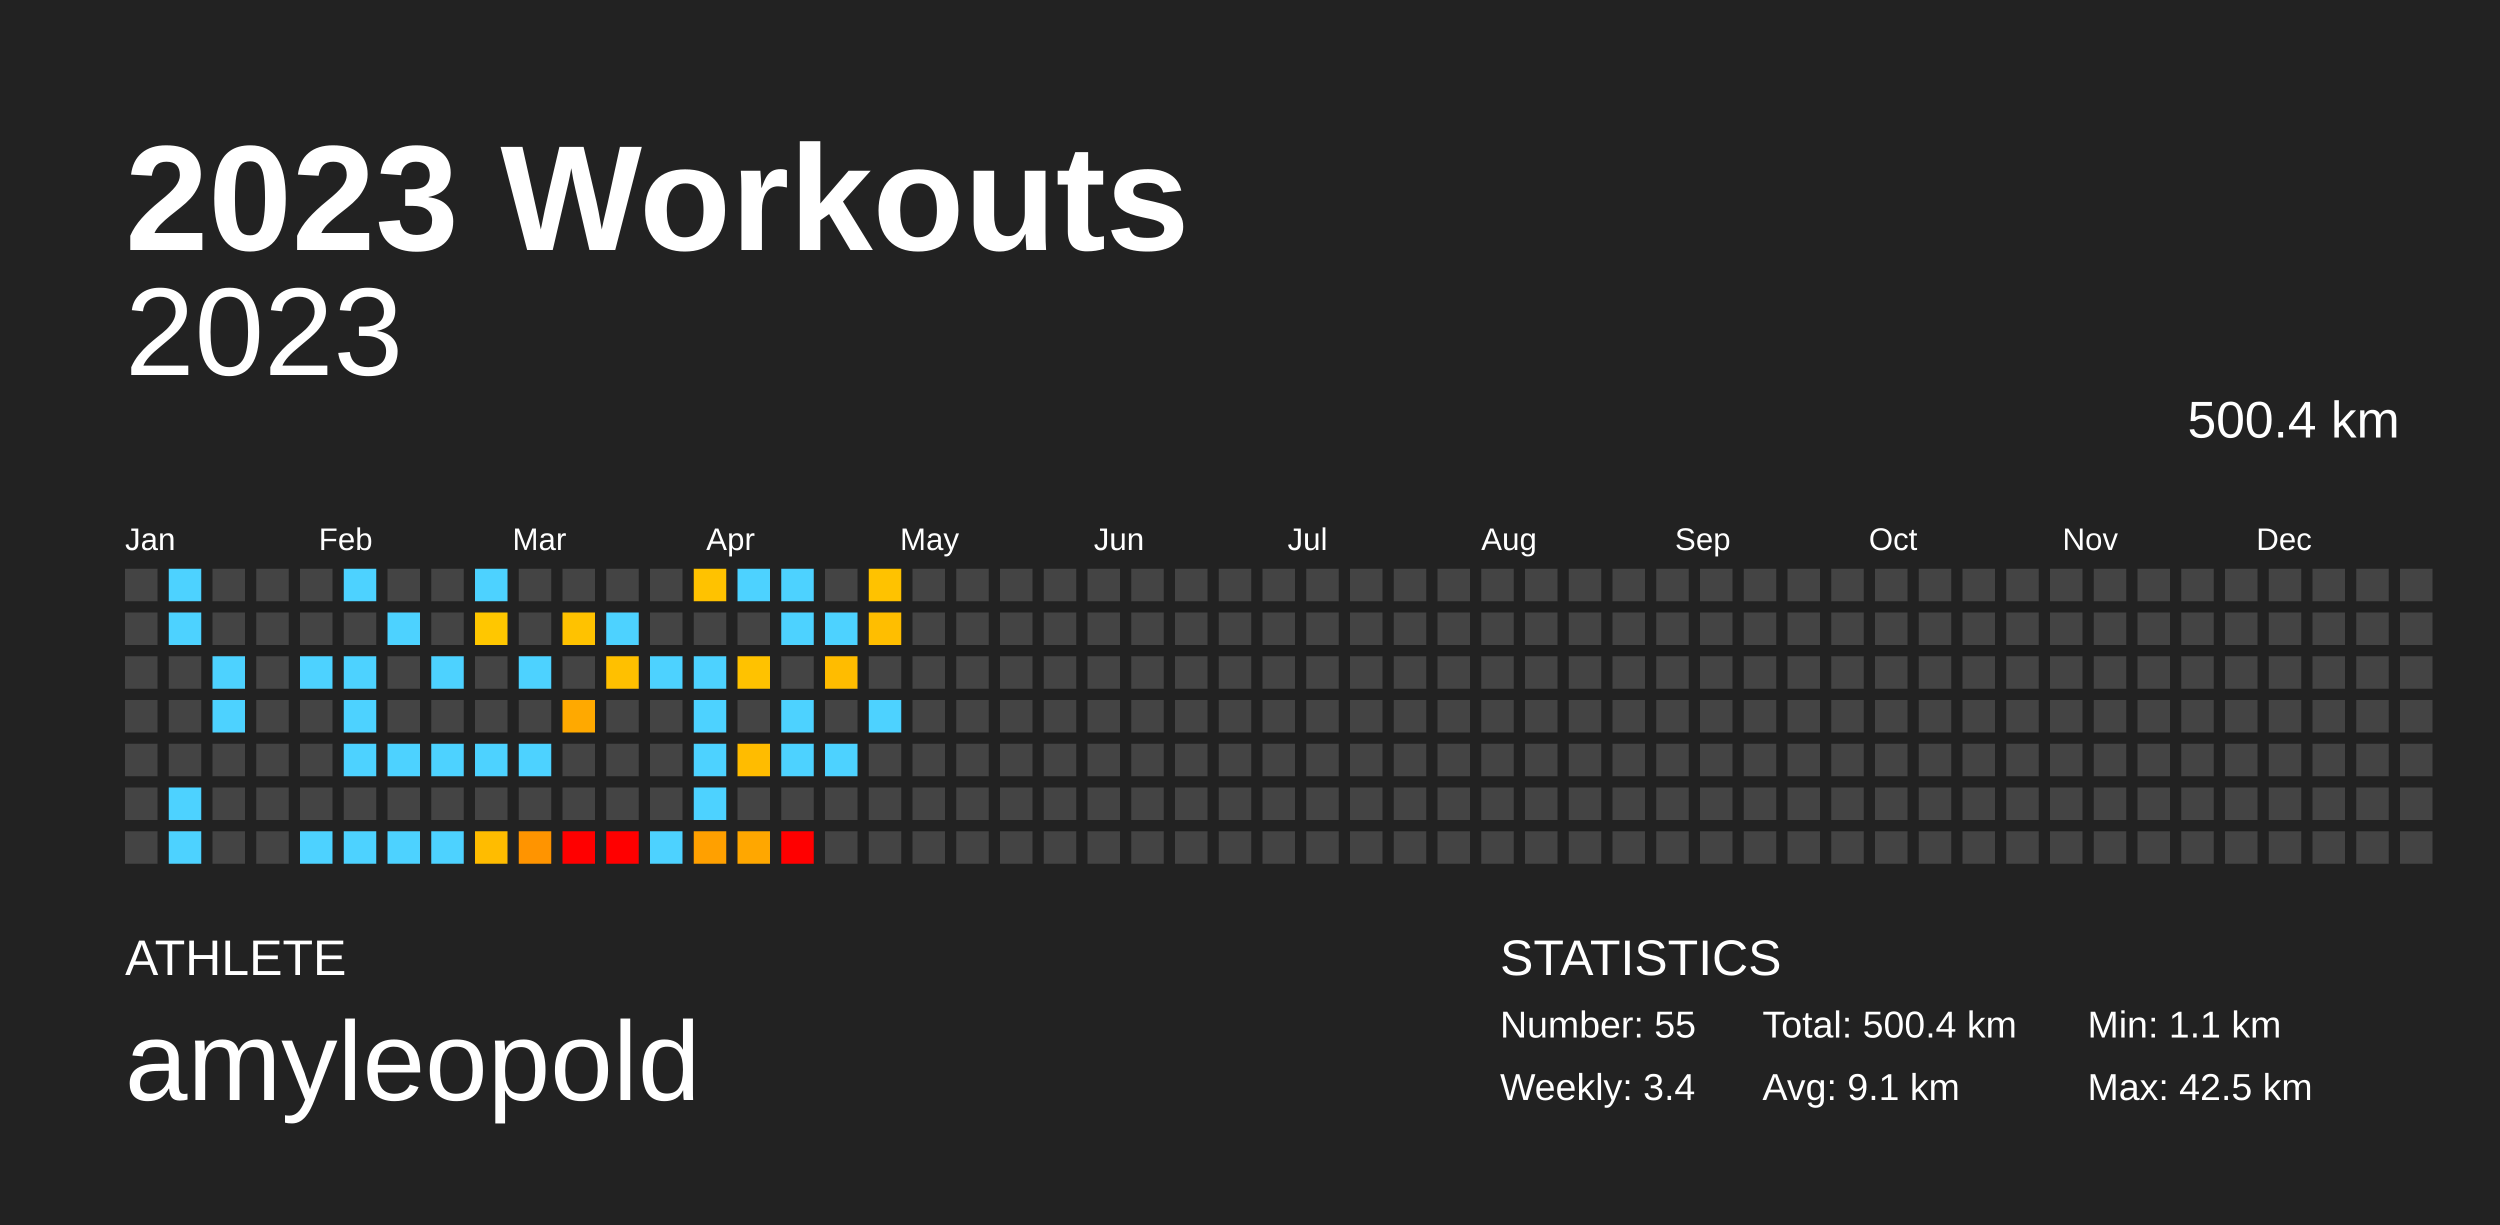
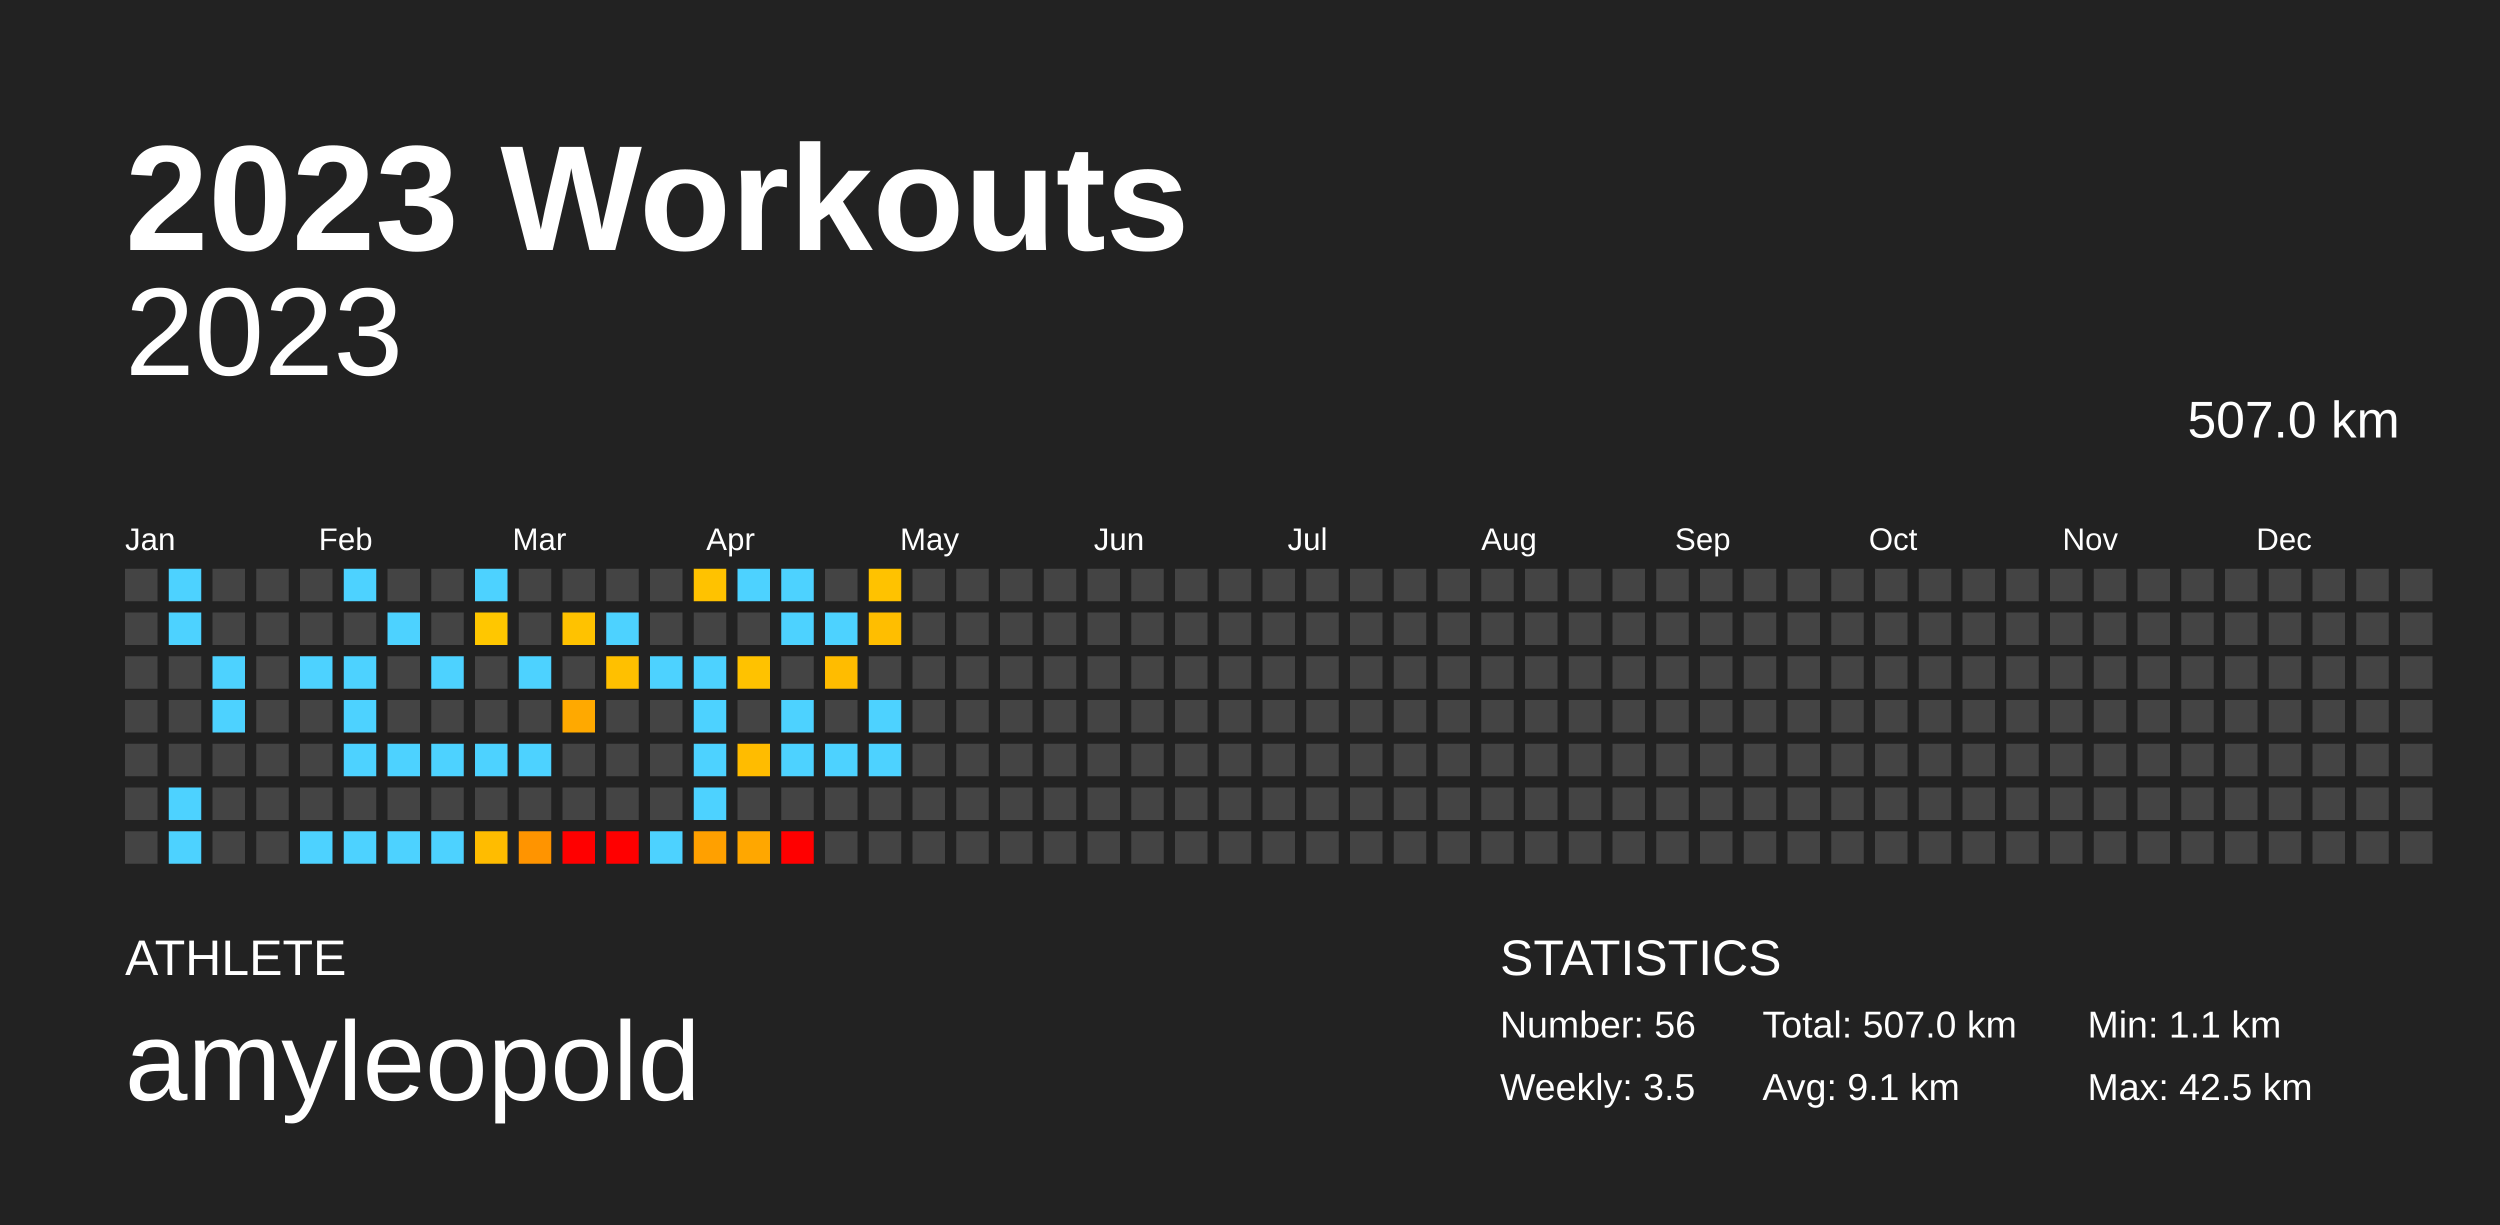
<svg xmlns="http://www.w3.org/2000/svg" baseProfile="full" height="98mm" version="1.1" viewBox="0,0,200,98" width="200mm">
  <defs />
  <rect fill="#222222" height="98" width="200" x="0" y="0" />
  <text fill="#FFFFFF" style="font-size:12px; font-family:Arial; font-weight:bold;" x="10" y="20">2023 Workouts</text>
  <text fill="#FFFFFF" style="font-size:4px; font-family:Arial" x="10" y="78">ATHLETE</text>
  <text fill="#FFFFFF" style="font-size:9px; font-family:Arial" x="10" y="88">amyleopold</text>
  <text fill="#FFFFFF" style="font-size:4px; font-family:Arial" x="120" y="78">STATISTICS</text>
-   <text fill="#FFFFFF" style="font-size:3px; font-family:Arial" x="120" y="83">Number: 55</text>
-   <text fill="#FFFFFF" style="font-size:3px; font-family:Arial" x="120" y="88">Weekly: 3.4</text>
-   <text fill="#FFFFFF" style="font-size:3px; font-family:Arial" x="141" y="83">Total: 500.4 km</text>
+   <text fill="#FFFFFF" style="font-size:3px; font-family:Arial" x="120" y="83">Number: 56</text>
+   <text fill="#FFFFFF" style="font-size:3px; font-family:Arial" x="120" y="88">Weekly: 3.5</text>
+   <text fill="#FFFFFF" style="font-size:3px; font-family:Arial" x="141" y="83">Total: 507.0 km</text>
  <text fill="#FFFFFF" style="font-size:3px; font-family:Arial" x="141" y="88">Avg: 9.1 km</text>
  <text fill="#FFFFFF" style="font-size:3px; font-family:Arial" x="167" y="83">Min: 1.1 km</text>
  <text fill="#FFFFFF" style="font-size:3px; font-family:Arial" x="167" y="88">Max: 42.5 km</text>
  <text alignment-baseline="hanging" fill="#FFFFFF" style="font-size:10.0px; font-family:Arial;" x="10" y="30">2023</text>
-   <text alignment-baseline="hanging" fill="#FFFFFF" style="font-size:4.125px; font-family:Arial;" x="175" y="35">500.4 km</text>
+   <text alignment-baseline="hanging" fill="#FFFFFF" style="font-size:4.125px; font-family:Arial;" x="175" y="35">507.0 km</text>
  <text fill="#FFFFFF" style="font-size:2.5px; font-family:Arial" x="10.0" y="44">Jan</text>
  <text fill="#FFFFFF" style="font-size:2.5px; font-family:Arial" x="25.5" y="44">Feb</text>
  <text fill="#FFFFFF" style="font-size:2.5px; font-family:Arial" x="41.0" y="44">Mar</text>
  <text fill="#FFFFFF" style="font-size:2.5px; font-family:Arial" x="56.5" y="44">Apr</text>
  <text fill="#FFFFFF" style="font-size:2.5px; font-family:Arial" x="72.0" y="44">May</text>
  <text fill="#FFFFFF" style="font-size:2.5px; font-family:Arial" x="87.5" y="44">Jun</text>
  <text fill="#FFFFFF" style="font-size:2.5px; font-family:Arial" x="103.0" y="44">Jul</text>
  <text fill="#FFFFFF" style="font-size:2.5px; font-family:Arial" x="118.5" y="44">Aug</text>
  <text fill="#FFFFFF" style="font-size:2.5px; font-family:Arial" x="134.0" y="44">Sep</text>
  <text fill="#FFFFFF" style="font-size:2.5px; font-family:Arial" x="149.5" y="44">Oct</text>
  <text fill="#FFFFFF" style="font-size:2.5px; font-family:Arial" x="165.0" y="44">Nov</text>
  <text fill="#FFFFFF" style="font-size:2.5px; font-family:Arial" x="180.5" y="44">Dec</text>
  <rect fill="#444444" height="2.6" width="2.6" x="10.0" y="45.5" />
  <rect fill="#444444" height="2.6" width="2.6" x="10.0" y="49.0" />
  <rect fill="#444444" height="2.6" width="2.6" x="10.0" y="52.5" />
  <rect fill="#444444" height="2.6" width="2.6" x="10.0" y="56.0" />
  <rect fill="#444444" height="2.6" width="2.6" x="10.0" y="59.5" />
  <rect fill="#444444" height="2.6" width="2.6" x="10.0" y="63.0" />
  <rect fill="#444444" height="2.6" width="2.6" x="10.0" y="66.5" />
  <rect fill="#4dd2ff" height="2.6" width="2.6" x="13.5" y="45.5" />
  <rect fill="#4dd2ff" height="2.6" width="2.6" x="13.5" y="49.0" />
  <rect fill="#444444" height="2.6" width="2.6" x="13.5" y="52.5" />
  <rect fill="#444444" height="2.6" width="2.6" x="13.5" y="56.0" />
  <rect fill="#444444" height="2.6" width="2.6" x="13.5" y="59.5" />
  <rect fill="#4dd2ff" height="2.6" width="2.6" x="13.5" y="63.0" />
  <rect fill="#4dd2ff" height="2.6" width="2.6" x="13.5" y="66.5" />
  <rect fill="#444444" height="2.6" width="2.6" x="17.0" y="45.5" />
  <rect fill="#444444" height="2.6" width="2.6" x="17.0" y="49.0" />
  <rect fill="#4dd2ff" height="2.6" width="2.6" x="17.0" y="52.5" />
  <rect fill="#4dd2ff" height="2.6" width="2.6" x="17.0" y="56.0" />
  <rect fill="#444444" height="2.6" width="2.6" x="17.0" y="59.5" />
  <rect fill="#444444" height="2.6" width="2.6" x="17.0" y="63.0" />
  <rect fill="#444444" height="2.6" width="2.6" x="17.0" y="66.5" />
  <rect fill="#444444" height="2.6" width="2.6" x="20.5" y="45.5" />
  <rect fill="#444444" height="2.6" width="2.6" x="20.5" y="49.0" />
  <rect fill="#444444" height="2.6" width="2.6" x="20.5" y="52.5" />
  <rect fill="#444444" height="2.6" width="2.6" x="20.5" y="56.0" />
  <rect fill="#444444" height="2.6" width="2.6" x="20.5" y="59.5" />
  <rect fill="#444444" height="2.6" width="2.6" x="20.5" y="63.0" />
  <rect fill="#444444" height="2.6" width="2.6" x="20.5" y="66.5" />
  <rect fill="#444444" height="2.6" width="2.6" x="24.0" y="45.5" />
  <rect fill="#444444" height="2.6" width="2.6" x="24.0" y="49.0" />
  <rect fill="#4dd2ff" height="2.6" width="2.6" x="24.0" y="52.5" />
  <rect fill="#444444" height="2.6" width="2.6" x="24.0" y="56.0" />
  <rect fill="#444444" height="2.6" width="2.6" x="24.0" y="59.5" />
  <rect fill="#444444" height="2.6" width="2.6" x="24.0" y="63.0" />
  <rect fill="#4dd2ff" height="2.6" width="2.6" x="24.0" y="66.5" />
  <rect fill="#4dd2ff" height="2.6" width="2.6" x="27.5" y="45.5" />
  <rect fill="#444444" height="2.6" width="2.6" x="27.5" y="49.0" />
  <rect fill="#4dd2ff" height="2.6" width="2.6" x="27.5" y="52.5" />
  <rect fill="#4dd2ff" height="2.6" width="2.6" x="27.5" y="56.0" />
  <rect fill="#4dd2ff" height="2.6" width="2.6" x="27.5" y="59.5" />
  <rect fill="#444444" height="2.6" width="2.6" x="27.5" y="63.0" />
  <rect fill="#4dd2ff" height="2.6" width="2.6" x="27.5" y="66.5" />
  <rect fill="#444444" height="2.6" width="2.6" x="31.0" y="45.5" />
  <rect fill="#4dd2ff" height="2.6" width="2.6" x="31.0" y="49.0" />
  <rect fill="#444444" height="2.6" width="2.6" x="31.0" y="52.5" />
  <rect fill="#444444" height="2.6" width="2.6" x="31.0" y="56.0" />
  <rect fill="#4dd2ff" height="2.6" width="2.6" x="31.0" y="59.5" />
  <rect fill="#444444" height="2.6" width="2.6" x="31.0" y="63.0" />
  <rect fill="#4dd2ff" height="2.6" width="2.6" x="31.0" y="66.5" />
  <rect fill="#444444" height="2.6" width="2.6" x="34.5" y="45.5" />
  <rect fill="#444444" height="2.6" width="2.6" x="34.5" y="49.0" />
  <rect fill="#4dd2ff" height="2.6" width="2.6" x="34.5" y="52.5" />
  <rect fill="#444444" height="2.6" width="2.6" x="34.5" y="56.0" />
  <rect fill="#4dd2ff" height="2.6" width="2.6" x="34.5" y="59.5" />
  <rect fill="#444444" height="2.6" width="2.6" x="34.5" y="63.0" />
  <rect fill="#4dd2ff" height="2.6" width="2.6" x="34.5" y="66.5" />
  <rect fill="#4dd2ff" height="2.6" width="2.6" x="38.0" y="45.5" />
  <rect fill="#ffc700" height="2.6" width="2.6" x="38.0" y="49.0" />
  <rect fill="#444444" height="2.6" width="2.6" x="38.0" y="52.5" />
  <rect fill="#444444" height="2.6" width="2.6" x="38.0" y="56.0" />
  <rect fill="#4dd2ff" height="2.6" width="2.6" x="38.0" y="59.5" />
  <rect fill="#444444" height="2.6" width="2.6" x="38.0" y="63.0" />
  <rect fill="#ffbc00" height="2.6" width="2.6" x="38.0" y="66.5" />
  <rect fill="#444444" height="2.6" width="2.6" x="41.5" y="45.5" />
  <rect fill="#444444" height="2.6" width="2.6" x="41.5" y="49.0" />
  <rect fill="#4dd2ff" height="2.6" width="2.6" x="41.5" y="52.5" />
  <rect fill="#444444" height="2.6" width="2.6" x="41.5" y="56.0" />
  <rect fill="#4dd2ff" height="2.6" width="2.6" x="41.5" y="59.5" />
  <rect fill="#444444" height="2.6" width="2.6" x="41.5" y="63.0" />
  <rect fill="#ff9400" height="2.6" width="2.6" x="41.5" y="66.5" />
  <rect fill="#444444" height="2.6" width="2.6" x="45.0" y="45.5" />
  <rect fill="#ffc200" height="2.6" width="2.6" x="45.0" y="49.0" />
  <rect fill="#444444" height="2.6" width="2.6" x="45.0" y="52.5" />
  <rect fill="#ffa900" height="2.6" width="2.6" x="45.0" y="56.0" />
  <rect fill="#444444" height="2.6" width="2.6" x="45.0" y="59.5" />
  <rect fill="#444444" height="2.6" width="2.6" x="45.0" y="63.0" />
  <rect fill="red" height="2.6" width="2.6" x="45.0" y="66.5" />
  <rect fill="#444444" height="2.6" width="2.6" x="48.5" y="45.5" />
  <rect fill="#4dd2ff" height="2.6" width="2.6" x="48.5" y="49.0" />
  <rect fill="#ffc000" height="2.6" width="2.6" x="48.5" y="52.5" />
  <rect fill="#444444" height="2.6" width="2.6" x="48.5" y="56.0" />
  <rect fill="#444444" height="2.6" width="2.6" x="48.5" y="59.5" />
  <rect fill="#444444" height="2.6" width="2.6" x="48.5" y="63.0" />
  <rect fill="red" height="2.6" width="2.6" x="48.5" y="66.5" />
  <rect fill="#444444" height="2.6" width="2.6" x="52.0" y="45.5" />
  <rect fill="#444444" height="2.6" width="2.6" x="52.0" y="49.0" />
  <rect fill="#4dd2ff" height="2.6" width="2.6" x="52.0" y="52.5" />
  <rect fill="#444444" height="2.6" width="2.6" x="52.0" y="56.0" />
  <rect fill="#444444" height="2.6" width="2.6" x="52.0" y="59.5" />
  <rect fill="#444444" height="2.6" width="2.6" x="52.0" y="63.0" />
  <rect fill="#4dd2ff" height="2.6" width="2.6" x="52.0" y="66.5" />
  <rect fill="#ffc200" height="2.6" width="2.6" x="55.5" y="45.5" />
  <rect fill="#444444" height="2.6" width="2.6" x="55.5" y="49.0" />
  <rect fill="#4dd2ff" height="2.6" width="2.6" x="55.5" y="52.5" />
  <rect fill="#4dd2ff" height="2.6" width="2.6" x="55.5" y="56.0" />
  <rect fill="#4dd2ff" height="2.6" width="2.6" x="55.5" y="59.5" />
  <rect fill="#4dd2ff" height="2.6" width="2.6" x="55.5" y="63.0" />
  <rect fill="#ffa000" height="2.6" width="2.6" x="55.5" y="66.5" />
  <rect fill="#4dd2ff" height="2.6" width="2.6" x="59.0" y="45.5" />
  <rect fill="#444444" height="2.6" width="2.6" x="59.0" y="49.0" />
  <rect fill="#ffc200" height="2.6" width="2.6" x="59.0" y="52.5" />
  <rect fill="#444444" height="2.6" width="2.6" x="59.0" y="56.0" />
  <rect fill="#ffbc00" height="2.6" width="2.6" x="59.0" y="59.5" />
  <rect fill="#444444" height="2.6" width="2.6" x="59.0" y="63.0" />
  <rect fill="#ffa700" height="2.6" width="2.6" x="59.0" y="66.5" />
  <rect fill="#4dd2ff" height="2.6" width="2.6" x="62.5" y="45.5" />
  <rect fill="#4dd2ff" height="2.6" width="2.6" x="62.5" y="49.0" />
  <rect fill="#444444" height="2.6" width="2.6" x="62.5" y="52.5" />
  <rect fill="#4dd2ff" height="2.6" width="2.6" x="62.5" y="56.0" />
  <rect fill="#4dd2ff" height="2.6" width="2.6" x="62.5" y="59.5" />
  <rect fill="#444444" height="2.6" width="2.6" x="62.5" y="63.0" />
  <rect fill="red" height="2.6" width="2.6" x="62.5" y="66.5" />
  <rect fill="#444444" height="2.6" width="2.6" x="66.0" y="45.5" />
  <rect fill="#4dd2ff" height="2.6" width="2.6" x="66.0" y="49.0" />
  <rect fill="#ffbc00" height="2.6" width="2.6" x="66.0" y="52.5" />
  <rect fill="#444444" height="2.6" width="2.6" x="66.0" y="56.0" />
  <rect fill="#4dd2ff" height="2.6" width="2.6" x="66.0" y="59.5" />
  <rect fill="#444444" height="2.6" width="2.6" x="66.0" y="63.0" />
  <rect fill="#444444" height="2.6" width="2.6" x="66.0" y="66.5" />
  <rect fill="#ffc200" height="2.6" width="2.6" x="69.5" y="45.5" />
  <rect fill="#ffbe00" height="2.6" width="2.6" x="69.5" y="49.0" />
  <rect fill="#444444" height="2.6" width="2.6" x="69.5" y="52.5" />
  <rect fill="#4dd2ff" height="2.6" width="2.6" x="69.5" y="56.0" />
-   <rect fill="#444444" height="2.6" width="2.6" x="69.5" y="59.5" />
+   <rect fill="#4dd2ff" height="2.6" width="2.6" x="69.5" y="59.5" />
  <rect fill="#444444" height="2.6" width="2.6" x="69.5" y="63.0" />
  <rect fill="#444444" height="2.6" width="2.6" x="69.5" y="66.5" />
  <rect fill="#444444" height="2.6" width="2.6" x="73.0" y="45.5" />
  <rect fill="#444444" height="2.6" width="2.6" x="73.0" y="49.0" />
  <rect fill="#444444" height="2.6" width="2.6" x="73.0" y="52.5" />
  <rect fill="#444444" height="2.6" width="2.6" x="73.0" y="56.0" />
  <rect fill="#444444" height="2.6" width="2.6" x="73.0" y="59.5" />
  <rect fill="#444444" height="2.6" width="2.6" x="73.0" y="63.0" />
  <rect fill="#444444" height="2.6" width="2.6" x="73.0" y="66.5" />
  <rect fill="#444444" height="2.6" width="2.6" x="76.5" y="45.5" />
  <rect fill="#444444" height="2.6" width="2.6" x="76.5" y="49.0" />
  <rect fill="#444444" height="2.6" width="2.6" x="76.5" y="52.5" />
  <rect fill="#444444" height="2.6" width="2.6" x="76.5" y="56.0" />
  <rect fill="#444444" height="2.6" width="2.6" x="76.5" y="59.5" />
  <rect fill="#444444" height="2.6" width="2.6" x="76.5" y="63.0" />
  <rect fill="#444444" height="2.6" width="2.6" x="76.5" y="66.5" />
  <rect fill="#444444" height="2.6" width="2.6" x="80.0" y="45.5" />
  <rect fill="#444444" height="2.6" width="2.6" x="80.0" y="49.0" />
  <rect fill="#444444" height="2.6" width="2.6" x="80.0" y="52.5" />
  <rect fill="#444444" height="2.6" width="2.6" x="80.0" y="56.0" />
  <rect fill="#444444" height="2.6" width="2.6" x="80.0" y="59.5" />
  <rect fill="#444444" height="2.6" width="2.6" x="80.0" y="63.0" />
  <rect fill="#444444" height="2.6" width="2.6" x="80.0" y="66.5" />
  <rect fill="#444444" height="2.6" width="2.6" x="83.5" y="45.5" />
  <rect fill="#444444" height="2.6" width="2.6" x="83.5" y="49.0" />
  <rect fill="#444444" height="2.6" width="2.6" x="83.5" y="52.5" />
  <rect fill="#444444" height="2.6" width="2.6" x="83.5" y="56.0" />
  <rect fill="#444444" height="2.6" width="2.6" x="83.5" y="59.5" />
  <rect fill="#444444" height="2.6" width="2.6" x="83.5" y="63.0" />
  <rect fill="#444444" height="2.6" width="2.6" x="83.5" y="66.5" />
  <rect fill="#444444" height="2.6" width="2.6" x="87.0" y="45.5" />
  <rect fill="#444444" height="2.6" width="2.6" x="87.0" y="49.0" />
  <rect fill="#444444" height="2.6" width="2.6" x="87.0" y="52.5" />
  <rect fill="#444444" height="2.6" width="2.6" x="87.0" y="56.0" />
  <rect fill="#444444" height="2.6" width="2.6" x="87.0" y="59.5" />
  <rect fill="#444444" height="2.6" width="2.6" x="87.0" y="63.0" />
  <rect fill="#444444" height="2.6" width="2.6" x="87.0" y="66.5" />
  <rect fill="#444444" height="2.6" width="2.6" x="90.5" y="45.5" />
  <rect fill="#444444" height="2.6" width="2.6" x="90.5" y="49.0" />
  <rect fill="#444444" height="2.6" width="2.6" x="90.5" y="52.5" />
  <rect fill="#444444" height="2.6" width="2.6" x="90.5" y="56.0" />
  <rect fill="#444444" height="2.6" width="2.6" x="90.5" y="59.5" />
  <rect fill="#444444" height="2.6" width="2.6" x="90.5" y="63.0" />
  <rect fill="#444444" height="2.6" width="2.6" x="90.5" y="66.5" />
  <rect fill="#444444" height="2.6" width="2.6" x="94.0" y="45.5" />
  <rect fill="#444444" height="2.6" width="2.6" x="94.0" y="49.0" />
  <rect fill="#444444" height="2.6" width="2.6" x="94.0" y="52.5" />
  <rect fill="#444444" height="2.6" width="2.6" x="94.0" y="56.0" />
  <rect fill="#444444" height="2.6" width="2.6" x="94.0" y="59.5" />
  <rect fill="#444444" height="2.6" width="2.6" x="94.0" y="63.0" />
  <rect fill="#444444" height="2.6" width="2.6" x="94.0" y="66.5" />
  <rect fill="#444444" height="2.6" width="2.6" x="97.5" y="45.5" />
  <rect fill="#444444" height="2.6" width="2.6" x="97.5" y="49.0" />
  <rect fill="#444444" height="2.6" width="2.6" x="97.5" y="52.5" />
  <rect fill="#444444" height="2.6" width="2.6" x="97.5" y="56.0" />
  <rect fill="#444444" height="2.6" width="2.6" x="97.5" y="59.5" />
  <rect fill="#444444" height="2.6" width="2.6" x="97.5" y="63.0" />
  <rect fill="#444444" height="2.6" width="2.6" x="97.5" y="66.5" />
  <rect fill="#444444" height="2.6" width="2.6" x="101.0" y="45.5" />
  <rect fill="#444444" height="2.6" width="2.6" x="101.0" y="49.0" />
  <rect fill="#444444" height="2.6" width="2.6" x="101.0" y="52.5" />
  <rect fill="#444444" height="2.6" width="2.6" x="101.0" y="56.0" />
  <rect fill="#444444" height="2.6" width="2.6" x="101.0" y="59.5" />
  <rect fill="#444444" height="2.6" width="2.6" x="101.0" y="63.0" />
  <rect fill="#444444" height="2.6" width="2.6" x="101.0" y="66.5" />
  <rect fill="#444444" height="2.6" width="2.6" x="104.5" y="45.5" />
  <rect fill="#444444" height="2.6" width="2.6" x="104.5" y="49.0" />
  <rect fill="#444444" height="2.6" width="2.6" x="104.5" y="52.5" />
  <rect fill="#444444" height="2.6" width="2.6" x="104.5" y="56.0" />
  <rect fill="#444444" height="2.6" width="2.6" x="104.5" y="59.5" />
  <rect fill="#444444" height="2.6" width="2.6" x="104.5" y="63.0" />
  <rect fill="#444444" height="2.6" width="2.6" x="104.5" y="66.5" />
  <rect fill="#444444" height="2.6" width="2.6" x="108.0" y="45.5" />
  <rect fill="#444444" height="2.6" width="2.6" x="108.0" y="49.0" />
  <rect fill="#444444" height="2.6" width="2.6" x="108.0" y="52.5" />
  <rect fill="#444444" height="2.6" width="2.6" x="108.0" y="56.0" />
  <rect fill="#444444" height="2.6" width="2.6" x="108.0" y="59.5" />
  <rect fill="#444444" height="2.6" width="2.6" x="108.0" y="63.0" />
  <rect fill="#444444" height="2.6" width="2.6" x="108.0" y="66.5" />
  <rect fill="#444444" height="2.6" width="2.6" x="111.5" y="45.5" />
  <rect fill="#444444" height="2.6" width="2.6" x="111.5" y="49.0" />
  <rect fill="#444444" height="2.6" width="2.6" x="111.5" y="52.5" />
  <rect fill="#444444" height="2.6" width="2.6" x="111.5" y="56.0" />
  <rect fill="#444444" height="2.6" width="2.6" x="111.5" y="59.5" />
  <rect fill="#444444" height="2.6" width="2.6" x="111.5" y="63.0" />
  <rect fill="#444444" height="2.6" width="2.6" x="111.5" y="66.5" />
  <rect fill="#444444" height="2.6" width="2.6" x="115.0" y="45.5" />
  <rect fill="#444444" height="2.6" width="2.6" x="115.0" y="49.0" />
  <rect fill="#444444" height="2.6" width="2.6" x="115.0" y="52.5" />
  <rect fill="#444444" height="2.6" width="2.6" x="115.0" y="56.0" />
  <rect fill="#444444" height="2.6" width="2.6" x="115.0" y="59.5" />
  <rect fill="#444444" height="2.6" width="2.6" x="115.0" y="63.0" />
  <rect fill="#444444" height="2.6" width="2.6" x="115.0" y="66.5" />
  <rect fill="#444444" height="2.6" width="2.6" x="118.5" y="45.5" />
  <rect fill="#444444" height="2.6" width="2.6" x="118.5" y="49.0" />
  <rect fill="#444444" height="2.6" width="2.6" x="118.5" y="52.5" />
  <rect fill="#444444" height="2.6" width="2.6" x="118.5" y="56.0" />
  <rect fill="#444444" height="2.6" width="2.6" x="118.5" y="59.5" />
  <rect fill="#444444" height="2.6" width="2.6" x="118.5" y="63.0" />
  <rect fill="#444444" height="2.6" width="2.6" x="118.5" y="66.5" />
  <rect fill="#444444" height="2.6" width="2.6" x="122.0" y="45.5" />
  <rect fill="#444444" height="2.6" width="2.6" x="122.0" y="49.0" />
  <rect fill="#444444" height="2.6" width="2.6" x="122.0" y="52.5" />
  <rect fill="#444444" height="2.6" width="2.6" x="122.0" y="56.0" />
  <rect fill="#444444" height="2.6" width="2.6" x="122.0" y="59.5" />
  <rect fill="#444444" height="2.6" width="2.6" x="122.0" y="63.0" />
  <rect fill="#444444" height="2.6" width="2.6" x="122.0" y="66.5" />
  <rect fill="#444444" height="2.6" width="2.6" x="125.5" y="45.5" />
  <rect fill="#444444" height="2.6" width="2.6" x="125.5" y="49.0" />
  <rect fill="#444444" height="2.6" width="2.6" x="125.5" y="52.5" />
  <rect fill="#444444" height="2.6" width="2.6" x="125.5" y="56.0" />
  <rect fill="#444444" height="2.6" width="2.6" x="125.5" y="59.5" />
  <rect fill="#444444" height="2.6" width="2.6" x="125.5" y="63.0" />
  <rect fill="#444444" height="2.6" width="2.6" x="125.5" y="66.5" />
  <rect fill="#444444" height="2.6" width="2.6" x="129.0" y="45.5" />
  <rect fill="#444444" height="2.6" width="2.6" x="129.0" y="49.0" />
  <rect fill="#444444" height="2.6" width="2.6" x="129.0" y="52.5" />
  <rect fill="#444444" height="2.6" width="2.6" x="129.0" y="56.0" />
  <rect fill="#444444" height="2.6" width="2.6" x="129.0" y="59.5" />
  <rect fill="#444444" height="2.6" width="2.6" x="129.0" y="63.0" />
  <rect fill="#444444" height="2.6" width="2.6" x="129.0" y="66.5" />
  <rect fill="#444444" height="2.6" width="2.6" x="132.5" y="45.5" />
  <rect fill="#444444" height="2.6" width="2.6" x="132.5" y="49.0" />
  <rect fill="#444444" height="2.6" width="2.6" x="132.5" y="52.5" />
  <rect fill="#444444" height="2.6" width="2.6" x="132.5" y="56.0" />
  <rect fill="#444444" height="2.6" width="2.6" x="132.5" y="59.5" />
  <rect fill="#444444" height="2.6" width="2.6" x="132.5" y="63.0" />
  <rect fill="#444444" height="2.6" width="2.6" x="132.5" y="66.5" />
  <rect fill="#444444" height="2.6" width="2.6" x="136.0" y="45.5" />
  <rect fill="#444444" height="2.6" width="2.6" x="136.0" y="49.0" />
  <rect fill="#444444" height="2.6" width="2.6" x="136.0" y="52.5" />
  <rect fill="#444444" height="2.6" width="2.6" x="136.0" y="56.0" />
  <rect fill="#444444" height="2.6" width="2.6" x="136.0" y="59.5" />
  <rect fill="#444444" height="2.6" width="2.6" x="136.0" y="63.0" />
  <rect fill="#444444" height="2.6" width="2.6" x="136.0" y="66.5" />
  <rect fill="#444444" height="2.6" width="2.6" x="139.5" y="45.5" />
  <rect fill="#444444" height="2.6" width="2.6" x="139.5" y="49.0" />
  <rect fill="#444444" height="2.6" width="2.6" x="139.5" y="52.5" />
  <rect fill="#444444" height="2.6" width="2.6" x="139.5" y="56.0" />
  <rect fill="#444444" height="2.6" width="2.6" x="139.5" y="59.5" />
  <rect fill="#444444" height="2.6" width="2.6" x="139.5" y="63.0" />
  <rect fill="#444444" height="2.6" width="2.6" x="139.5" y="66.5" />
  <rect fill="#444444" height="2.6" width="2.6" x="143.0" y="45.5" />
  <rect fill="#444444" height="2.6" width="2.6" x="143.0" y="49.0" />
  <rect fill="#444444" height="2.6" width="2.6" x="143.0" y="52.5" />
  <rect fill="#444444" height="2.6" width="2.6" x="143.0" y="56.0" />
  <rect fill="#444444" height="2.6" width="2.6" x="143.0" y="59.5" />
  <rect fill="#444444" height="2.6" width="2.6" x="143.0" y="63.0" />
  <rect fill="#444444" height="2.6" width="2.6" x="143.0" y="66.5" />
  <rect fill="#444444" height="2.6" width="2.6" x="146.5" y="45.5" />
  <rect fill="#444444" height="2.6" width="2.6" x="146.5" y="49.0" />
  <rect fill="#444444" height="2.6" width="2.6" x="146.5" y="52.5" />
  <rect fill="#444444" height="2.6" width="2.6" x="146.5" y="56.0" />
  <rect fill="#444444" height="2.6" width="2.6" x="146.5" y="59.5" />
  <rect fill="#444444" height="2.6" width="2.6" x="146.5" y="63.0" />
  <rect fill="#444444" height="2.6" width="2.6" x="146.5" y="66.5" />
  <rect fill="#444444" height="2.6" width="2.6" x="150.0" y="45.5" />
  <rect fill="#444444" height="2.6" width="2.6" x="150.0" y="49.0" />
  <rect fill="#444444" height="2.6" width="2.6" x="150.0" y="52.5" />
  <rect fill="#444444" height="2.6" width="2.6" x="150.0" y="56.0" />
  <rect fill="#444444" height="2.6" width="2.6" x="150.0" y="59.5" />
  <rect fill="#444444" height="2.6" width="2.6" x="150.0" y="63.0" />
  <rect fill="#444444" height="2.6" width="2.6" x="150.0" y="66.5" />
  <rect fill="#444444" height="2.6" width="2.6" x="153.5" y="45.5" />
  <rect fill="#444444" height="2.6" width="2.6" x="153.5" y="49.0" />
  <rect fill="#444444" height="2.6" width="2.6" x="153.5" y="52.5" />
  <rect fill="#444444" height="2.6" width="2.6" x="153.5" y="56.0" />
  <rect fill="#444444" height="2.6" width="2.6" x="153.5" y="59.5" />
  <rect fill="#444444" height="2.6" width="2.6" x="153.5" y="63.0" />
  <rect fill="#444444" height="2.6" width="2.6" x="153.5" y="66.5" />
  <rect fill="#444444" height="2.6" width="2.6" x="157.0" y="45.5" />
  <rect fill="#444444" height="2.6" width="2.6" x="157.0" y="49.0" />
  <rect fill="#444444" height="2.6" width="2.6" x="157.0" y="52.5" />
  <rect fill="#444444" height="2.6" width="2.6" x="157.0" y="56.0" />
  <rect fill="#444444" height="2.6" width="2.6" x="157.0" y="59.5" />
  <rect fill="#444444" height="2.6" width="2.6" x="157.0" y="63.0" />
  <rect fill="#444444" height="2.6" width="2.6" x="157.0" y="66.5" />
  <rect fill="#444444" height="2.6" width="2.6" x="160.5" y="45.5" />
  <rect fill="#444444" height="2.6" width="2.6" x="160.5" y="49.0" />
  <rect fill="#444444" height="2.6" width="2.6" x="160.5" y="52.5" />
  <rect fill="#444444" height="2.6" width="2.6" x="160.5" y="56.0" />
  <rect fill="#444444" height="2.6" width="2.6" x="160.5" y="59.5" />
  <rect fill="#444444" height="2.6" width="2.6" x="160.5" y="63.0" />
  <rect fill="#444444" height="2.6" width="2.6" x="160.5" y="66.5" />
  <rect fill="#444444" height="2.6" width="2.6" x="164.0" y="45.5" />
  <rect fill="#444444" height="2.6" width="2.6" x="164.0" y="49.0" />
  <rect fill="#444444" height="2.6" width="2.6" x="164.0" y="52.5" />
  <rect fill="#444444" height="2.6" width="2.6" x="164.0" y="56.0" />
  <rect fill="#444444" height="2.6" width="2.6" x="164.0" y="59.5" />
  <rect fill="#444444" height="2.6" width="2.6" x="164.0" y="63.0" />
  <rect fill="#444444" height="2.6" width="2.6" x="164.0" y="66.5" />
  <rect fill="#444444" height="2.6" width="2.6" x="167.5" y="45.5" />
  <rect fill="#444444" height="2.6" width="2.6" x="167.5" y="49.0" />
  <rect fill="#444444" height="2.6" width="2.6" x="167.5" y="52.5" />
  <rect fill="#444444" height="2.6" width="2.6" x="167.5" y="56.0" />
  <rect fill="#444444" height="2.6" width="2.6" x="167.5" y="59.5" />
  <rect fill="#444444" height="2.6" width="2.6" x="167.5" y="63.0" />
  <rect fill="#444444" height="2.6" width="2.6" x="167.5" y="66.5" />
  <rect fill="#444444" height="2.6" width="2.6" x="171.0" y="45.5" />
  <rect fill="#444444" height="2.6" width="2.6" x="171.0" y="49.0" />
  <rect fill="#444444" height="2.6" width="2.6" x="171.0" y="52.5" />
  <rect fill="#444444" height="2.6" width="2.6" x="171.0" y="56.0" />
  <rect fill="#444444" height="2.6" width="2.6" x="171.0" y="59.5" />
  <rect fill="#444444" height="2.6" width="2.6" x="171.0" y="63.0" />
  <rect fill="#444444" height="2.6" width="2.6" x="171.0" y="66.5" />
  <rect fill="#444444" height="2.6" width="2.6" x="174.5" y="45.5" />
  <rect fill="#444444" height="2.6" width="2.6" x="174.5" y="49.0" />
  <rect fill="#444444" height="2.6" width="2.6" x="174.5" y="52.5" />
  <rect fill="#444444" height="2.6" width="2.6" x="174.5" y="56.0" />
  <rect fill="#444444" height="2.6" width="2.6" x="174.5" y="59.5" />
  <rect fill="#444444" height="2.6" width="2.6" x="174.5" y="63.0" />
  <rect fill="#444444" height="2.6" width="2.6" x="174.5" y="66.5" />
  <rect fill="#444444" height="2.6" width="2.6" x="178.0" y="45.5" />
  <rect fill="#444444" height="2.6" width="2.6" x="178.0" y="49.0" />
  <rect fill="#444444" height="2.6" width="2.6" x="178.0" y="52.5" />
  <rect fill="#444444" height="2.6" width="2.6" x="178.0" y="56.0" />
  <rect fill="#444444" height="2.6" width="2.6" x="178.0" y="59.5" />
  <rect fill="#444444" height="2.6" width="2.6" x="178.0" y="63.0" />
  <rect fill="#444444" height="2.6" width="2.6" x="178.0" y="66.5" />
  <rect fill="#444444" height="2.6" width="2.6" x="181.5" y="45.5" />
  <rect fill="#444444" height="2.6" width="2.6" x="181.5" y="49.0" />
  <rect fill="#444444" height="2.6" width="2.6" x="181.5" y="52.5" />
  <rect fill="#444444" height="2.6" width="2.6" x="181.5" y="56.0" />
  <rect fill="#444444" height="2.6" width="2.6" x="181.5" y="59.5" />
  <rect fill="#444444" height="2.6" width="2.6" x="181.5" y="63.0" />
  <rect fill="#444444" height="2.6" width="2.6" x="181.5" y="66.5" />
  <rect fill="#444444" height="2.6" width="2.6" x="185.0" y="45.5" />
  <rect fill="#444444" height="2.6" width="2.6" x="185.0" y="49.0" />
  <rect fill="#444444" height="2.6" width="2.6" x="185.0" y="52.5" />
  <rect fill="#444444" height="2.6" width="2.6" x="185.0" y="56.0" />
  <rect fill="#444444" height="2.6" width="2.6" x="185.0" y="59.5" />
  <rect fill="#444444" height="2.6" width="2.6" x="185.0" y="63.0" />
  <rect fill="#444444" height="2.6" width="2.6" x="185.0" y="66.5" />
  <rect fill="#444444" height="2.6" width="2.6" x="188.5" y="45.5" />
  <rect fill="#444444" height="2.6" width="2.6" x="188.5" y="49.0" />
  <rect fill="#444444" height="2.6" width="2.6" x="188.5" y="52.5" />
  <rect fill="#444444" height="2.6" width="2.6" x="188.5" y="56.0" />
  <rect fill="#444444" height="2.6" width="2.6" x="188.5" y="59.5" />
  <rect fill="#444444" height="2.6" width="2.6" x="188.5" y="63.0" />
  <rect fill="#444444" height="2.6" width="2.6" x="188.5" y="66.5" />
  <rect fill="#444444" height="2.6" width="2.6" x="192.0" y="45.5" />
  <rect fill="#444444" height="2.6" width="2.6" x="192.0" y="49.0" />
  <rect fill="#444444" height="2.6" width="2.6" x="192.0" y="52.5" />
  <rect fill="#444444" height="2.6" width="2.6" x="192.0" y="56.0" />
  <rect fill="#444444" height="2.6" width="2.6" x="192.0" y="59.5" />
  <rect fill="#444444" height="2.6" width="2.6" x="192.0" y="63.0" />
  <rect fill="#444444" height="2.6" width="2.6" x="192.0" y="66.5" />
</svg>
